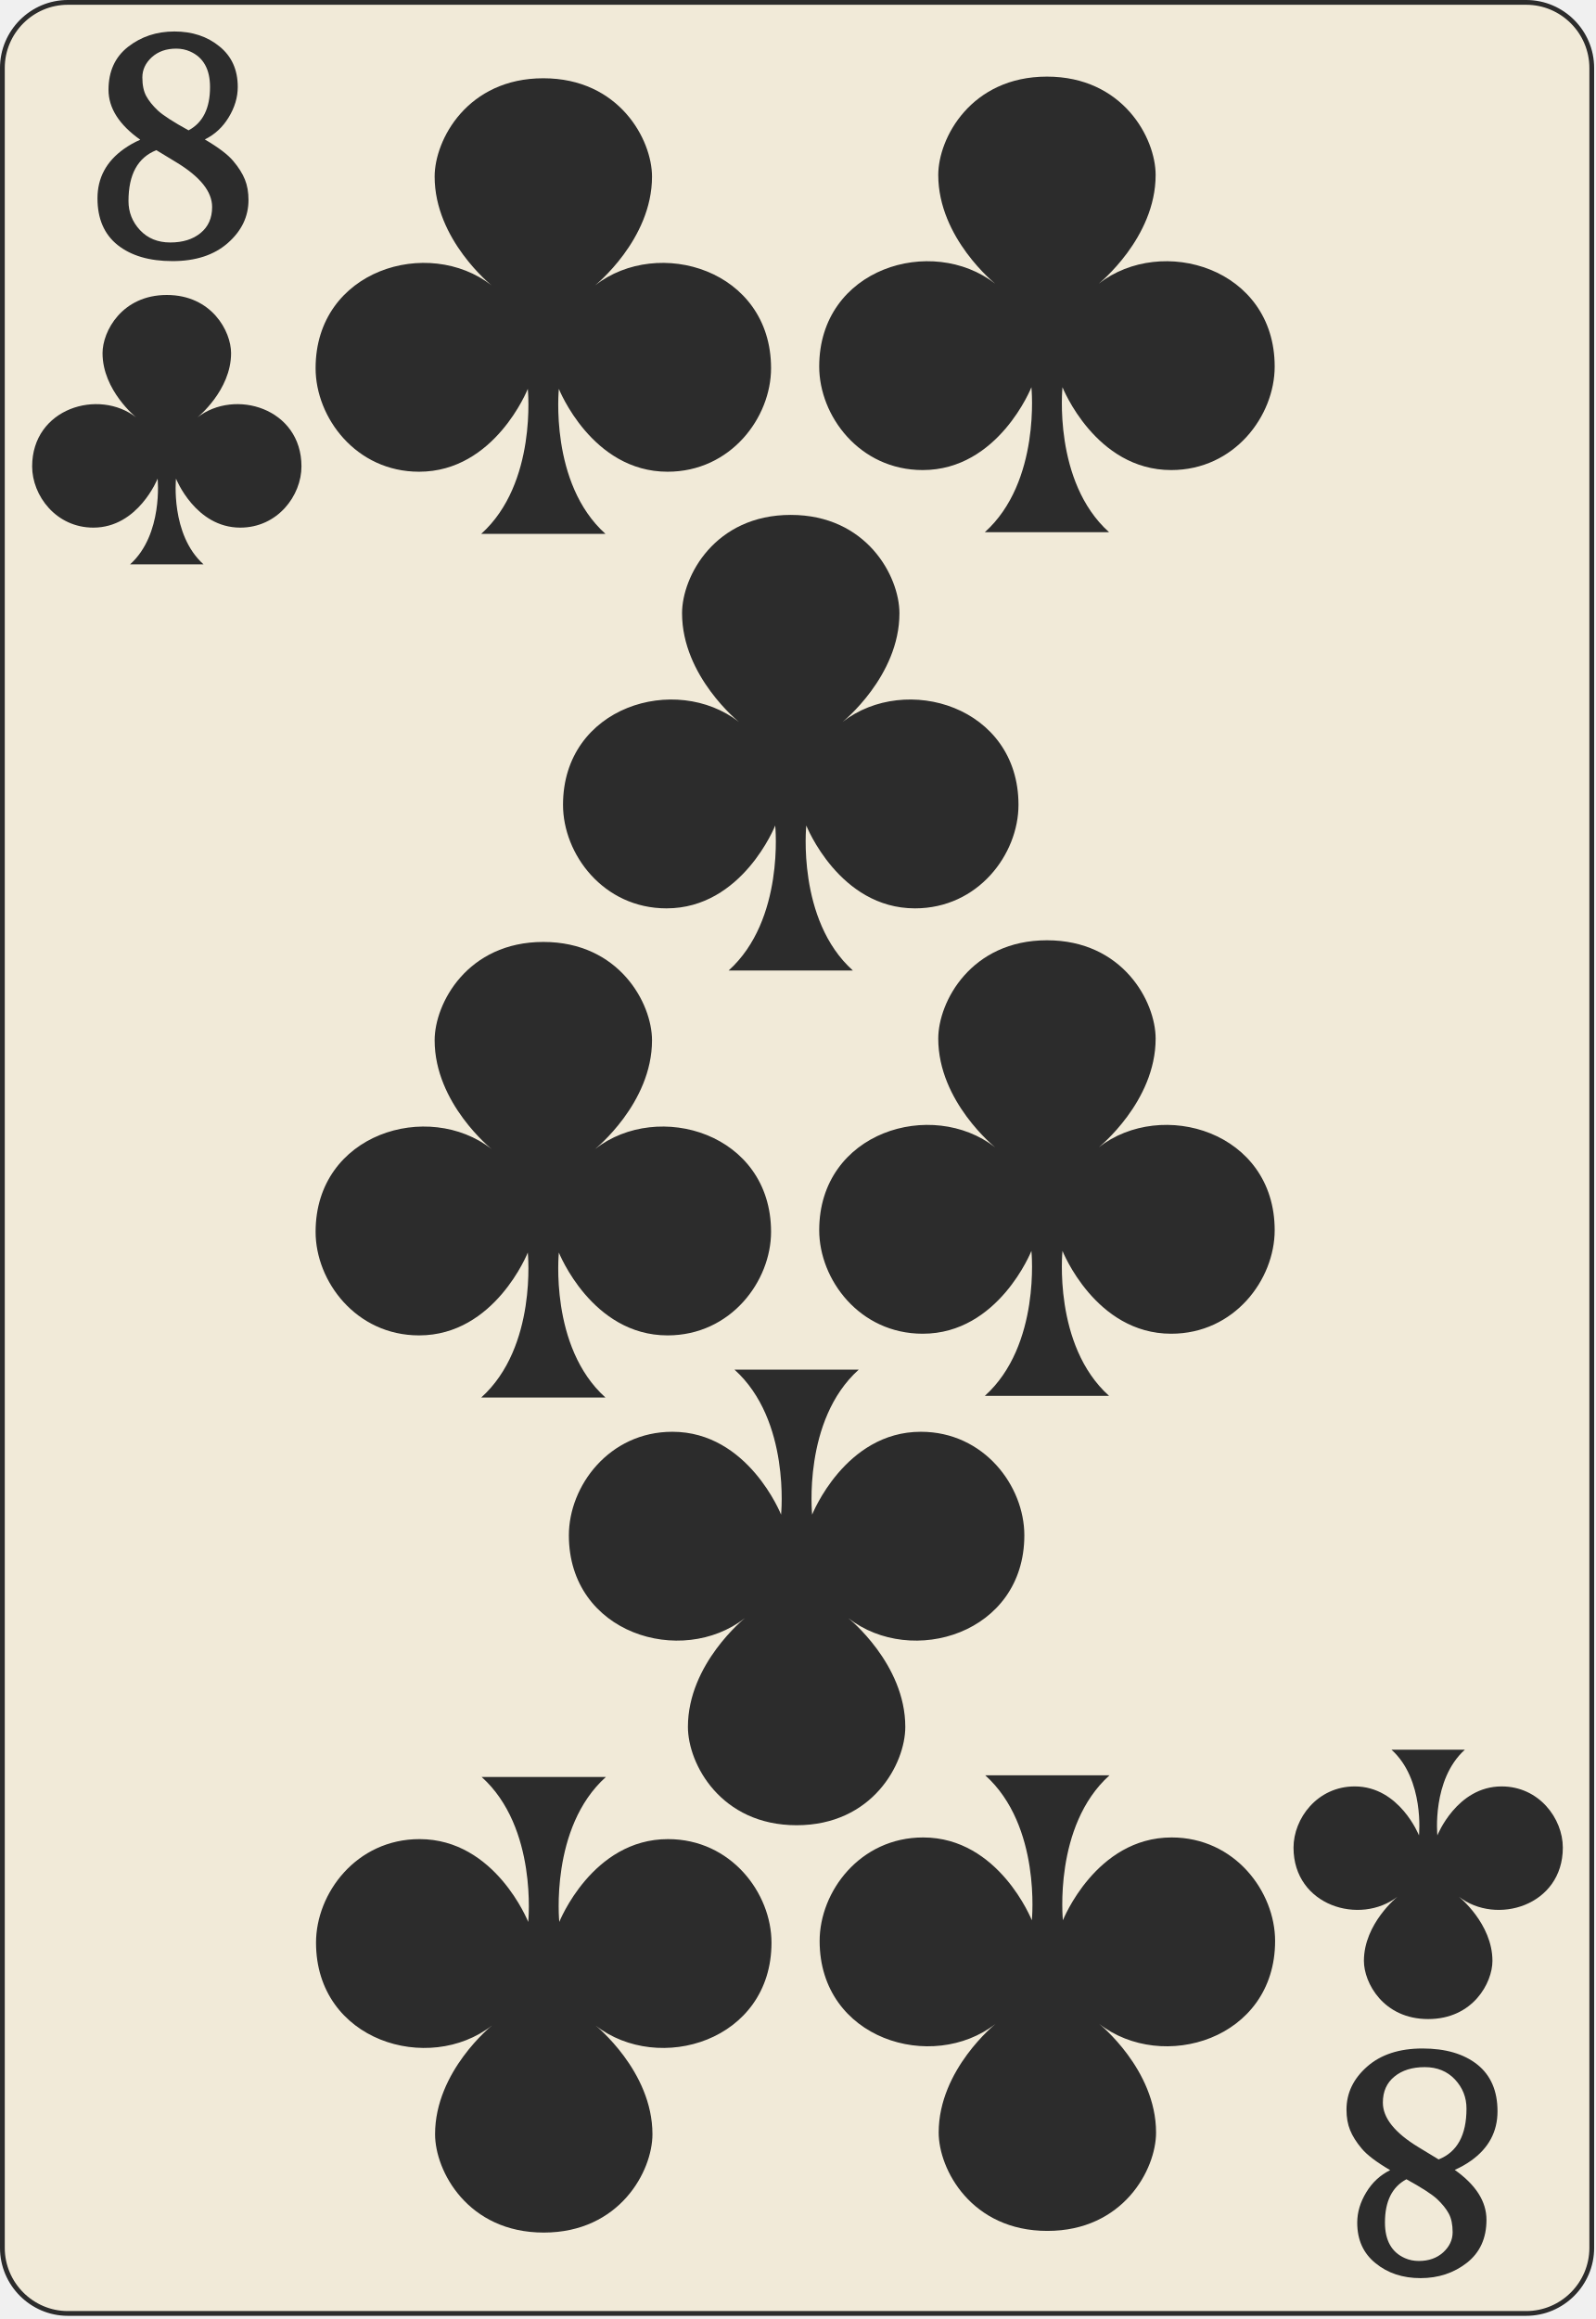
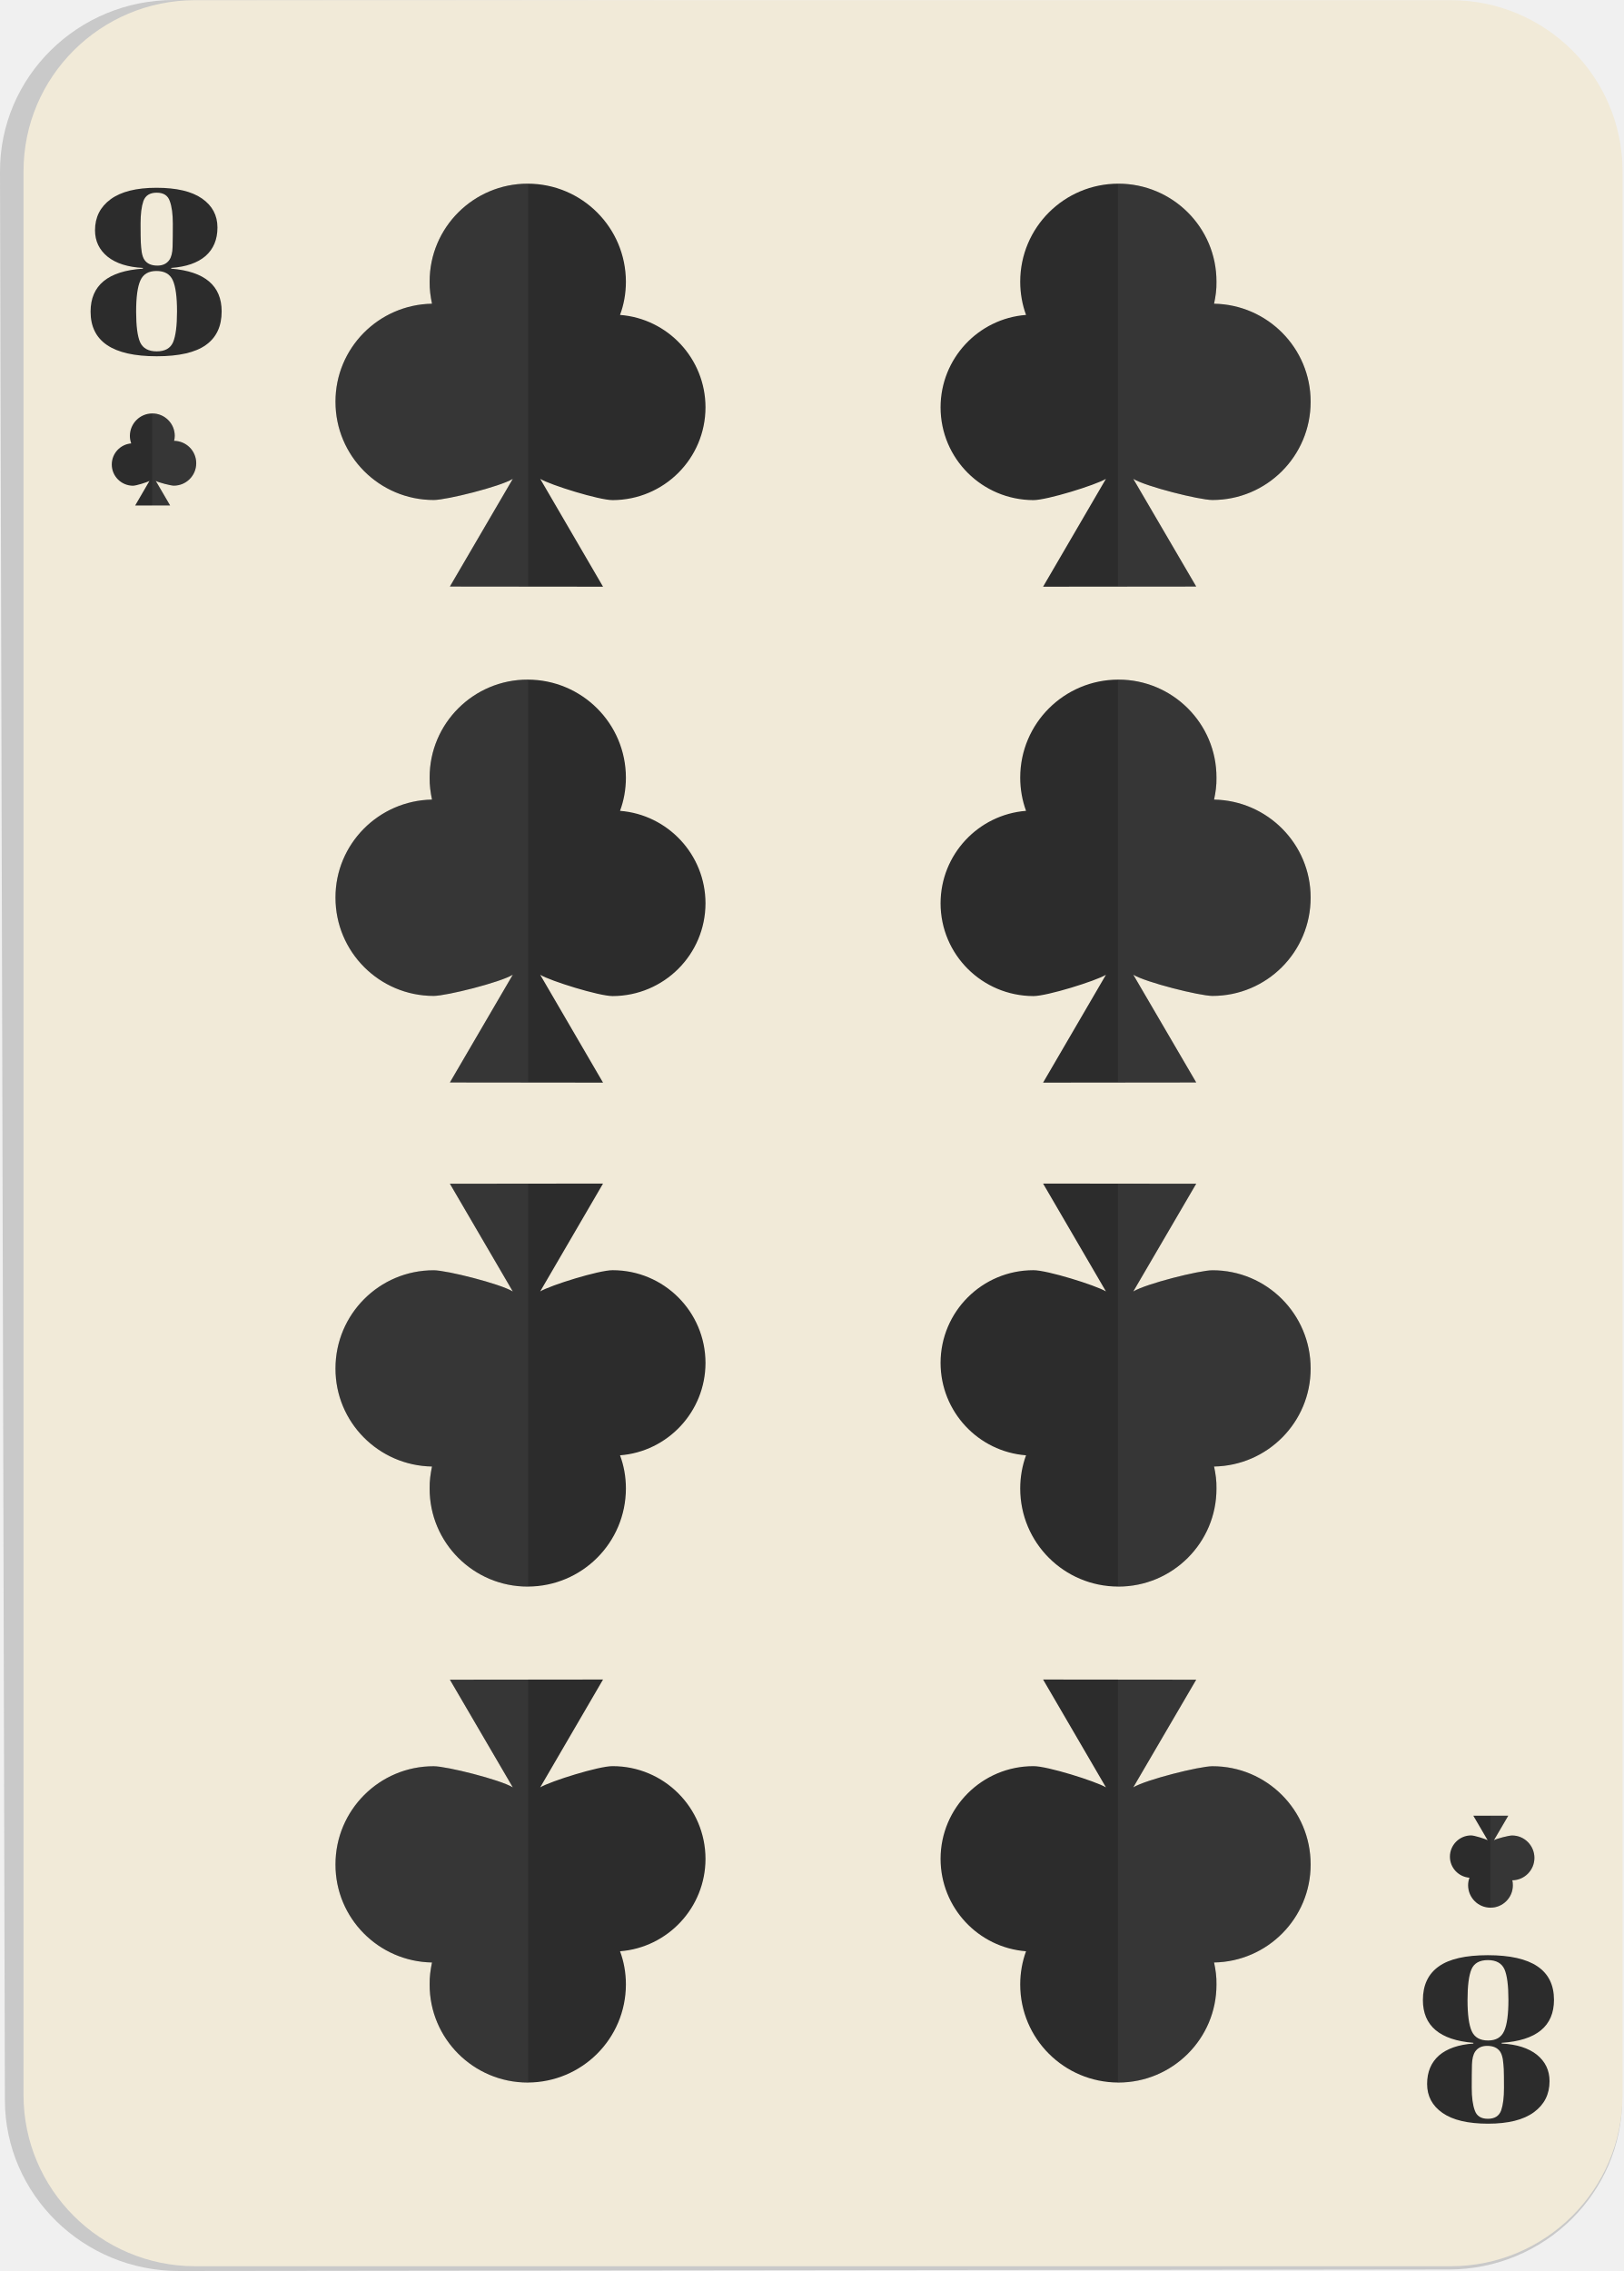
- <svg xmlns="http://www.w3.org/2000/svg" width="223" height="324" viewBox="0 0 223 324" fill="none">
-   <g clip-path="url(#clip0_2009_1207)">
-     <path d="M222.449 314.064C222.449 319.1 218.333 323.223 213.287 323.223H9.481C4.448 323.223 0.333 319.1 0.333 314.064V9.493C0.333 4.457 4.448 0.333 9.481 0.333H213.287C218.333 0.333 222.449 4.457 222.449 9.493V314.064Z" fill="#F1EAD8" stroke="#2C2C2C" stroke-width="0.667" />
-     <path d="M19.602 19.523C16.644 17.426 15.164 15.099 15.164 12.544C15.164 9.974 16.074 7.974 17.894 6.544C19.727 5.113 21.887 4.398 24.373 4.398C26.873 4.398 28.97 5.092 30.664 6.481C32.373 7.856 33.227 9.745 33.227 12.148C33.227 13.592 32.803 15.009 31.956 16.398C31.123 17.773 30.012 18.801 28.623 19.481C30.539 20.606 31.866 21.613 32.602 22.502C33.352 23.391 33.894 24.252 34.227 25.085C34.56 25.905 34.727 26.856 34.727 27.939C34.727 30.259 33.762 32.266 31.831 33.96C29.914 35.641 27.338 36.481 24.102 36.481C20.88 36.481 18.324 35.731 16.435 34.231C14.56 32.731 13.623 30.558 13.623 27.71C13.623 24.863 14.852 22.564 17.31 20.814C18.032 20.301 18.796 19.87 19.602 19.523ZM26.352 18.21C28.352 17.141 29.352 15.127 29.352 12.169C29.352 9.669 28.421 8.009 26.56 7.19C25.963 6.926 25.317 6.794 24.623 6.794C23.234 6.794 22.095 7.196 21.206 8.002C20.331 8.808 19.894 9.745 19.894 10.815C19.894 11.884 20.074 12.752 20.435 13.419C20.796 14.085 21.338 14.759 22.06 15.44C22.796 16.12 24.227 17.044 26.352 18.21ZM21.852 20.981C19.255 22.009 17.956 24.377 17.956 28.085C17.956 29.641 18.491 30.995 19.56 32.148C20.644 33.301 22.053 33.877 23.789 33.877C25.539 33.877 26.949 33.44 28.019 32.565C29.102 31.689 29.644 30.474 29.644 28.919C29.644 26.78 27.984 24.703 24.664 22.689C23.734 22.134 22.796 21.564 21.852 20.981Z" fill="#2C2C2C" />
-     <path d="M27.588 58.32C27.588 58.32 32.293 54.556 32.293 49.338C32.293 46.284 29.581 41.213 23.311 41.213C17.042 41.213 14.33 46.286 14.33 49.338C14.33 54.556 19.035 58.32 19.035 58.32C13.809 54.249 4.493 57.028 4.493 65.163C4.493 69.236 7.821 73.717 13.047 73.717C19.316 73.717 22.028 66.873 22.028 66.873C22.028 66.873 22.824 74.674 18.179 78.849H28.444C23.799 74.676 24.595 66.873 24.595 66.873C24.595 66.873 27.307 73.717 33.576 73.717C38.804 73.717 42.13 69.234 42.13 65.163C42.13 57.028 32.814 54.249 27.588 58.32Z" fill="#2C2C2C" />
-     <path d="M203.298 303.164C206.256 305.261 207.735 307.587 207.735 310.143C207.735 312.712 206.825 314.712 205.006 316.143C203.173 317.574 201.013 318.289 198.527 318.289C196.027 318.289 193.929 317.594 192.235 316.205C190.527 314.83 189.673 312.942 189.673 310.539C189.673 309.094 190.096 307.678 190.943 306.289C191.777 304.914 192.888 303.886 194.277 303.205C192.36 302.08 191.034 301.074 190.298 300.185C189.548 299.296 189.006 298.435 188.673 297.601C188.339 296.782 188.173 295.83 188.173 294.747C188.173 292.428 189.138 290.421 191.068 288.726C192.985 287.046 195.561 286.205 198.798 286.205C202.02 286.205 204.575 286.955 206.464 288.455C208.339 289.955 209.277 292.129 209.277 294.976C209.277 297.824 208.048 300.122 205.589 301.872C204.867 302.386 204.103 302.817 203.298 303.164ZM196.548 304.476C194.548 305.546 193.548 307.56 193.548 310.518C193.548 313.018 194.478 314.678 196.339 315.497C196.936 315.761 197.582 315.893 198.277 315.893C199.666 315.893 200.804 315.49 201.693 314.685C202.568 313.879 203.006 312.942 203.006 311.872C203.006 310.803 202.825 309.935 202.464 309.268C202.103 308.601 201.561 307.928 200.839 307.247C200.103 306.567 198.673 305.643 196.548 304.476ZM201.048 301.705C203.645 300.678 204.943 298.31 204.943 294.601C204.943 293.046 204.409 291.692 203.339 290.539C202.256 289.386 200.846 288.81 199.11 288.81C197.36 288.81 195.95 289.247 194.881 290.122C193.798 290.997 193.256 292.212 193.256 293.768C193.256 295.907 194.916 297.983 198.235 299.997C199.166 300.553 200.103 301.122 201.048 301.705Z" fill="#2C2C2C" />
-     <path d="M195.311 264.987C195.311 264.987 190.607 268.751 190.607 273.968C190.607 277.023 193.319 282.094 199.588 282.094C205.857 282.094 208.569 277.021 208.569 273.968C208.569 268.751 203.865 264.987 203.865 264.987C209.09 269.058 218.406 266.278 218.406 258.143C218.406 254.07 215.078 249.59 209.853 249.59C203.583 249.59 200.872 256.434 200.872 256.434C200.872 256.434 200.075 248.633 204.72 244.457H194.456C199.101 248.631 198.304 256.434 198.304 256.434C198.304 256.434 195.593 249.59 189.323 249.59C184.096 249.59 180.77 254.072 180.77 258.143C180.77 266.278 190.086 269.058 195.311 264.987Z" fill="#2C2C2C" />
-     <path d="M83.163 39.867C83.163 39.867 91.12 33.501 91.12 24.677C91.12 19.511 86.534 10.935 75.93 10.935C65.327 10.935 60.741 19.515 60.741 24.677C60.741 33.501 68.698 39.867 68.698 39.867C59.86 32.982 44.105 37.682 44.105 51.441C44.105 58.329 49.733 65.907 58.57 65.907C69.173 65.907 73.76 54.332 73.76 54.332C73.76 54.332 75.106 67.525 67.25 74.587H84.611C76.755 67.528 78.101 54.332 78.101 54.332C78.101 54.332 82.688 65.907 93.291 65.907C102.132 65.907 107.756 58.326 107.756 51.441C107.756 37.682 92.001 32.982 83.163 39.867Z" fill="#2C2C2C" />
-     <path d="M68.757 282.992C68.757 282.992 60.801 289.357 60.801 298.181C60.801 303.347 65.387 311.924 75.99 311.924C86.594 311.924 91.18 303.344 91.18 298.181C91.18 289.357 83.223 282.992 83.223 282.992C92.061 289.877 107.816 285.176 107.816 271.418C107.816 264.53 102.188 256.952 93.351 256.952C82.748 256.952 78.161 268.526 78.161 268.526C78.161 268.526 76.814 255.334 84.671 248.272H67.31C75.166 255.33 73.82 268.526 73.82 268.526C73.82 268.526 69.233 256.952 58.63 256.952C49.789 256.952 44.164 264.533 44.164 271.418C44.164 285.176 59.92 289.877 68.757 282.992Z" fill="#2C2C2C" />
-     <path d="M83.163 160.534C83.163 160.534 91.12 154.169 91.12 145.345C91.12 140.179 86.534 131.603 75.93 131.603C65.327 131.603 60.741 140.182 60.741 145.345C60.741 154.169 68.698 160.534 68.698 160.534C59.86 153.65 44.105 158.35 44.105 172.109C44.105 178.997 49.733 186.575 58.57 186.575C69.173 186.575 73.76 175 73.76 175C73.76 175 75.106 188.193 67.25 195.255H84.611C76.755 188.196 78.101 175 78.101 175C78.101 175 82.688 186.575 93.291 186.575C102.132 186.575 107.756 178.993 107.756 172.109C107.756 158.35 92.001 153.65 83.163 160.534Z" fill="#2C2C2C" />
-     <path d="M153.544 39.635C153.544 39.635 161.501 33.27 161.501 24.446C161.501 19.28 156.914 10.704 146.311 10.704C135.708 10.704 131.122 19.283 131.122 24.446C131.122 33.27 139.078 39.635 139.078 39.635C130.241 32.751 114.485 37.451 114.485 51.21C114.485 58.097 120.114 65.675 128.951 65.675C139.554 65.675 144.14 54.101 144.14 54.101C144.14 54.101 145.487 67.293 137.631 74.355H154.991C147.135 67.297 148.482 54.101 148.482 54.101C148.482 54.101 153.068 65.675 163.672 65.675C172.512 65.675 178.137 58.094 178.137 51.21C178.137 37.451 162.382 32.751 153.544 39.635Z" fill="#2C2C2C" />
-     <path d="M139.137 282.76C139.137 282.76 131.181 289.126 131.181 297.95C131.181 303.116 135.767 311.692 146.37 311.692C156.973 311.692 161.56 303.112 161.56 297.95C161.56 289.126 153.603 282.76 153.603 282.76C162.441 289.645 178.196 284.945 178.196 271.186C178.196 264.298 172.568 256.72 163.731 256.72C153.127 256.72 148.541 268.295 148.541 268.295C148.541 268.295 147.194 255.102 155.05 248.04H137.69C145.546 255.099 144.199 268.295 144.199 268.295C144.199 268.295 139.613 256.72 129.01 256.72C120.169 256.72 114.544 264.301 114.544 271.186C114.544 284.945 130.3 289.645 139.137 282.76Z" fill="#2C2C2C" />
-     <path d="M153.544 160.303C153.544 160.303 161.501 153.937 161.501 145.113C161.501 139.947 156.914 131.371 146.311 131.371C135.708 131.371 131.122 139.951 131.122 145.113C131.122 153.937 139.078 160.303 139.078 160.303C130.241 153.418 114.485 158.118 114.485 171.877C114.485 178.765 120.114 186.343 128.951 186.343C139.554 186.343 144.14 174.768 144.14 174.768C144.14 174.768 145.487 187.961 137.631 195.023H154.991C147.135 187.964 148.482 174.768 148.482 174.768C148.482 174.768 153.068 186.343 163.672 186.343C172.512 186.343 178.137 178.762 178.137 171.877C178.137 158.118 162.382 153.418 153.544 160.303Z" fill="#2C2C2C" />
-     <path d="M117.741 100.871C117.741 100.871 125.697 94.506 125.697 85.682C125.697 80.516 121.111 71.94 110.508 71.94C99.904 71.94 95.318 80.519 95.318 85.682C95.318 94.506 103.275 100.871 103.275 100.871C94.437 93.987 78.682 98.687 78.682 112.446C78.682 119.334 84.31 126.912 93.147 126.912C103.75 126.912 108.337 115.337 108.337 115.337C108.337 115.337 109.684 128.53 101.828 135.592H119.188C111.332 128.533 112.678 115.337 112.678 115.337C112.678 115.337 117.265 126.912 127.868 126.912C136.709 126.912 142.334 119.33 142.334 112.446C142.334 98.687 126.578 93.987 117.741 100.871Z" fill="#2C2C2C" />
-     <path d="M104.093 226.082C104.093 226.082 96.137 232.447 96.137 241.271C96.137 246.437 100.723 255.013 111.326 255.013C121.929 255.013 126.516 246.433 126.516 241.271C126.516 232.447 118.559 226.082 118.559 226.082C127.397 232.966 143.152 228.266 143.152 214.507C143.152 207.619 137.524 200.041 128.687 200.041C118.084 200.041 113.497 211.616 113.497 211.616C113.497 211.616 112.15 198.423 120.006 191.361H102.646C110.502 198.42 109.155 211.616 109.155 211.616C109.155 211.616 104.569 200.041 93.966 200.041C85.125 200.041 79.5 207.622 79.5 214.507C79.5 228.266 95.256 232.966 104.093 226.082Z" fill="#2C2C2C" />
-   </g>
-   <defs>
-     <clipPath id="clip0_2009_1207">
-       <rect width="222.783" height="323.556" fill="white" />
-     </clipPath>
-   </defs>
+ <svg xmlns="http://www.w3.org/2000/svg" width="143" height="200" viewBox="0 0 143 200" fill="none">
+   <path d="M15.797 200C7.346 200.022 0.452 193.268 0.431 184.964L8.94293e-05 15.133C-0.029 6.767 6.864 -0.014 15.334 2.27647e-05L127.558 0.205C136.013 0.226 142.881 7.019 142.881 15.359V184.824C142.881 193.114 136.034 199.86 127.616 199.867L15.797 200Z" fill="#C9C9C9" />
+   <path d="M17.198 199.58C8.854 199.58 2.072 192.813 2.072 184.505V15.082C2.072 6.767 8.854 0.014 17.198 0.014H127.785C136.121 0.014 142.91 6.767 142.91 15.082V184.505C142.91 192.813 136.121 199.58 127.785 199.58H17.198Z" fill="#F1EAD8" />
+   <path d="M106.934 26.747C107.07 26.115 107.16 25.483 107.145 24.811C107.16 20.037 103.272 16.174 98.5 16.174C93.725 16.181 89.859 20.037 89.859 24.811C89.859 25.842 90.042 26.833 90.372 27.734C86.165 28.057 82.851 31.575 82.844 35.869C82.847 40.393 86.506 44.029 91.022 44.044C92.225 44.044 96.493 42.719 97.409 42.173L91.873 51.669L105.361 51.655L99.818 42.173C100.931 42.852 105.648 44.033 106.79 44.033C111.576 44.033 115.446 40.156 115.439 35.381C115.446 30.66 111.64 26.826 106.934 26.747Z" fill="#2C2C2C" />
+   <path opacity="0.2" d="M106.932 26.747C107.069 26.115 107.158 25.483 107.144 24.811C107.158 20.037 103.27 16.174 98.499 16.174C98.492 16.174 98.477 16.181 98.463 16.181V51.662L105.36 51.655L99.816 42.173C100.929 42.852 105.647 44.033 106.788 44.033C111.574 44.033 115.444 40.156 115.437 35.381C115.444 30.66 111.639 26.826 106.932 26.747Z" fill="#616161" />
+   <path d="M106.934 70.417C107.07 69.792 107.16 69.153 107.145 68.482C107.16 63.714 103.272 59.844 98.5 59.851C93.725 59.858 89.859 63.714 89.859 68.482C89.859 69.52 90.042 70.503 90.372 71.408C86.165 71.738 82.851 75.257 82.844 79.547C82.847 84.07 86.506 87.707 91.022 87.722C92.225 87.722 96.493 86.397 97.409 85.848L91.873 95.344L105.361 95.329L99.818 85.841C100.931 86.519 105.648 87.7 106.79 87.707C111.576 87.707 115.446 83.83 115.439 79.048C115.446 74.338 111.64 70.503 106.934 70.417Z" fill="#2C2C2C" />
+   <path opacity="0.2" d="M106.932 70.417C107.069 69.792 107.158 69.153 107.144 68.482C107.158 63.714 103.27 59.844 98.499 59.851C98.492 59.851 98.477 59.851 98.463 59.851V95.34L105.36 95.333L99.816 85.844C100.929 86.522 105.647 87.704 106.788 87.711C111.574 87.711 115.444 83.834 115.437 79.051C115.444 74.338 111.639 70.503 106.932 70.417Z" fill="#616161" />
+   <path d="M38.05 26.747C37.921 26.115 37.828 25.483 37.842 24.811C37.828 20.037 41.716 16.174 46.48 16.174C51.255 16.181 55.121 20.037 55.129 24.811C55.129 25.842 54.949 26.833 54.612 27.734C58.812 28.057 62.133 31.575 62.14 35.869C62.133 40.393 58.475 44.029 53.962 44.044C52.759 44.044 48.49 42.719 47.582 42.173L53.115 51.669L39.626 51.655L45.166 42.173C44.064 42.852 39.339 44.033 38.201 44.033C33.416 44.033 29.545 40.156 29.549 35.381C29.538 30.66 33.344 26.826 38.05 26.747Z" fill="#2C2C2C" />
+   <path opacity="0.2" d="M38.05 26.747C37.921 26.115 37.828 25.483 37.842 24.811C37.828 20.037 41.716 16.174 46.48 16.174C46.494 16.174 46.509 16.181 46.523 16.181V51.662L39.626 51.655L45.166 42.173C44.064 42.852 39.339 44.033 38.201 44.033C33.416 44.033 29.545 40.156 29.549 35.381C29.538 30.66 33.344 26.826 38.05 26.747Z" fill="#616161" />
+   <path d="M38.05 70.417C37.921 69.792 37.828 69.153 37.842 68.482C37.828 63.714 41.716 59.844 46.48 59.851C51.255 59.858 55.121 63.714 55.129 68.482C55.129 69.52 54.949 70.503 54.612 71.408C58.812 71.738 62.133 75.257 62.14 79.547C62.133 84.07 58.475 87.707 53.962 87.722C52.759 87.722 48.49 86.397 47.582 85.848L53.115 95.344L39.626 95.329L45.166 85.841C44.064 86.519 39.339 87.7 38.201 87.707C33.416 87.707 29.545 83.83 29.549 79.048C29.538 74.338 33.344 70.503 38.05 70.417Z" fill="#2C2C2C" />
+   <path opacity="0.2" d="M38.05 70.417C37.921 69.792 37.828 69.153 37.842 68.482C37.828 63.714 41.716 59.844 46.48 59.851C46.494 59.851 46.509 59.851 46.523 59.851V95.34L39.626 95.333L45.166 85.844C44.064 86.522 39.339 87.704 38.201 87.711C33.416 87.711 29.545 83.834 29.549 79.051C29.538 74.338 33.344 70.503 38.05 70.417Z" fill="#616161" />
+   <path d="M106.934 172.83C107.07 173.461 107.16 174.093 107.145 174.765C107.16 179.54 103.272 183.403 98.5 183.403C93.725 183.388 89.859 179.547 89.859 174.765C89.859 173.734 90.042 172.743 90.372 171.842C86.165 171.519 82.851 168.001 82.844 163.707C82.847 159.191 86.506 155.539 91.022 155.539C92.225 155.525 96.493 156.864 97.409 157.406L91.873 147.91L105.361 147.925L99.818 157.406C100.931 156.731 105.648 155.547 106.79 155.547C111.576 155.539 115.446 159.424 115.439 164.199C115.446 168.923 111.64 172.751 106.934 172.83Z" fill="#2C2C2C" />
+   <path opacity="0.2" d="M106.932 172.83C107.069 173.462 107.158 174.093 107.144 174.765C107.158 179.54 103.27 183.403 98.499 183.403C98.492 183.403 98.477 183.395 98.463 183.395V147.914L105.36 147.921L99.816 157.403C100.929 156.728 105.647 155.543 106.788 155.543C111.574 155.536 115.444 159.421 115.437 164.195C115.444 168.924 111.639 172.751 106.932 172.83Z" fill="#616161" />
+   <path d="M106.934 129.152C107.07 129.784 107.16 130.416 107.145 131.087C107.16 135.862 103.272 139.732 98.5 139.725C93.725 139.718 89.859 135.869 89.859 131.087C89.859 130.057 90.042 129.066 90.372 128.165C86.165 127.842 82.851 124.323 82.844 120.029C82.847 115.513 86.506 111.862 91.022 111.862C92.225 111.855 96.493 113.186 97.409 113.729L91.873 104.233L105.361 104.247L99.818 113.736C100.931 113.057 105.648 111.869 106.79 111.869C111.576 111.862 115.446 115.746 115.439 120.521C115.446 125.246 111.64 129.073 106.934 129.152Z" fill="#2C2C2C" />
+   <path opacity="0.2" d="M106.932 129.152C107.069 129.784 107.158 130.416 107.144 131.087C107.158 135.862 103.27 139.732 98.499 139.725C98.492 139.725 98.477 139.725 98.463 139.725V104.236L105.36 104.243L99.816 113.732C100.929 113.054 105.647 111.865 106.788 111.865C111.574 111.858 115.444 115.743 115.437 120.518C115.444 125.246 111.639 129.073 106.932 129.152Z" fill="#616161" />
+   <path d="M38.05 172.83C37.921 173.461 37.828 174.093 37.842 174.765C37.828 179.54 41.716 183.403 46.48 183.403C51.255 183.388 55.121 179.547 55.129 174.765C55.129 173.734 54.949 172.743 54.612 171.842C58.812 171.519 62.133 168.001 62.14 163.707C62.133 159.191 58.475 155.539 53.962 155.539C52.759 155.525 48.49 156.864 47.582 157.406L53.115 147.91L39.626 147.925L45.166 157.406C44.064 156.731 39.339 155.547 38.201 155.547C33.416 155.539 29.545 159.424 29.549 164.199C29.538 168.923 33.344 172.751 38.05 172.83Z" fill="#2C2C2C" />
+   <path opacity="0.2" d="M38.05 172.83C37.921 173.462 37.828 174.093 37.842 174.765C37.828 179.54 41.716 183.403 46.48 183.403C46.494 183.403 46.509 183.395 46.523 183.395V147.914L39.626 147.921L45.166 157.403C44.064 156.728 39.339 155.543 38.201 155.543C33.416 155.536 29.545 159.421 29.549 164.195C29.538 168.924 33.344 172.751 38.05 172.83Z" fill="#616161" />
+   <path d="M38.05 129.152C37.921 129.784 37.828 130.416 37.842 131.087C37.828 135.862 41.716 139.732 46.48 139.725C51.255 139.718 55.121 135.869 55.129 131.087C55.129 130.057 54.949 129.066 54.612 128.165C58.812 127.842 62.133 124.323 62.14 120.029C62.133 115.513 58.475 111.862 53.962 111.862C52.759 111.855 48.49 113.186 47.582 113.729L53.115 104.233L39.626 104.247L45.166 113.736C44.064 113.057 39.339 111.869 38.201 111.869C33.416 111.862 29.545 115.746 29.549 120.521C29.538 125.246 33.344 129.073 38.05 129.152Z" fill="#2C2C2C" />
+   <path opacity="0.2" d="M38.05 129.152C37.921 129.784 37.828 130.416 37.842 131.087C37.828 135.862 41.716 139.732 46.48 139.725C46.494 139.725 46.509 139.725 46.523 139.725V104.236L39.626 104.243L45.166 113.732C44.064 113.054 39.339 111.865 38.201 111.865C33.416 111.858 29.545 115.743 29.549 120.518C29.538 125.246 33.344 129.073 38.05 129.152Z" fill="#616161" />
+   <path d="M15.334 38.824C15.37 38.677 15.392 38.537 15.392 38.382C15.392 37.294 14.505 36.411 13.413 36.411C12.325 36.411 11.446 37.294 11.439 38.382C11.439 38.616 11.482 38.838 11.557 39.05C10.602 39.126 9.845 39.926 9.845 40.91C9.845 41.933 10.678 42.77 11.712 42.777C11.981 42.777 12.961 42.475 13.166 42.349L11.905 44.518L14.982 44.511L13.719 42.349C13.97 42.497 15.047 42.77 15.309 42.77C16.4 42.77 17.284 41.886 17.284 40.791C17.28 39.707 16.411 38.838 15.334 38.824Z" fill="#2C2C2C" />
+   <path opacity="0.2" d="M15.335 38.824C15.371 38.677 15.392 38.537 15.392 38.382C15.392 37.294 14.505 36.411 13.414 36.411C13.414 36.411 13.411 36.411 13.403 36.411V44.511L14.979 44.504L13.716 42.342C13.967 42.489 15.044 42.762 15.306 42.762C16.398 42.762 17.281 41.879 17.281 40.784C17.281 39.707 16.412 38.838 15.335 38.824Z" fill="#616161" />
+   <path d="M133.204 165.591C133.232 165.739 133.257 165.879 133.25 166.033C133.254 167.121 132.363 168.004 131.283 168.004C130.188 168.004 129.315 167.121 129.308 166.033C129.308 165.796 129.351 165.577 129.427 165.365C128.465 165.29 127.707 164.489 127.707 163.513C127.707 162.482 128.547 161.639 129.574 161.639C129.85 161.639 130.82 161.94 131.031 162.066L129.768 159.905H132.845L131.581 162.066C131.832 161.912 132.916 161.646 133.175 161.646C134.263 161.639 135.149 162.529 135.149 163.617C135.149 164.701 134.277 165.577 133.204 165.591Z" fill="#2C2C2C" />
+   <path opacity="0.2" d="M133.204 165.591C133.233 165.738 133.258 165.878 133.251 166.033C133.254 167.121 132.364 168.004 131.283 168.004C131.283 168.004 131.28 168.004 131.272 168.004V159.912H132.845L131.581 162.073C131.833 161.918 132.917 161.653 133.175 161.653C134.263 161.646 135.15 162.536 135.15 163.624C135.15 164.701 134.277 165.577 133.204 165.591Z" fill="#616161" />
+   <path d="M12.588 23.596C11.257 23.527 10.221 23.198 9.48 22.608C8.739 22.005 8.369 21.229 8.369 20.283C8.369 19.13 8.828 18.218 9.748 17.545C10.667 16.873 12.011 16.537 13.781 16.537C15.551 16.537 16.889 16.852 17.795 17.484C18.7 18.115 19.153 18.965 19.153 20.036C19.153 21.092 18.803 21.929 18.103 22.547C17.404 23.15 16.395 23.5 15.078 23.596V23.658C18.042 23.905 19.523 25.16 19.523 27.424C19.523 28.741 19.057 29.729 18.124 30.388C17.205 31.046 15.764 31.375 13.802 31.375C9.919 31.375 7.978 30.065 7.978 27.445C7.978 25.126 9.514 23.864 12.588 23.658V23.596ZM15.592 27.424C15.592 26.148 15.469 25.236 15.222 24.687C14.975 24.138 14.495 23.864 13.781 23.864C13.082 23.864 12.608 24.145 12.361 24.707C12.114 25.256 11.991 26.169 11.991 27.445C11.991 28.707 12.107 29.606 12.341 30.141C12.588 30.676 13.075 30.943 13.802 30.943C14.529 30.943 15.009 30.676 15.243 30.141C15.476 29.592 15.592 28.686 15.592 27.424ZM13.802 16.969C13.198 16.969 12.807 17.216 12.629 17.71C12.464 18.19 12.382 18.849 12.382 19.686C12.382 20.509 12.389 21.065 12.402 21.353C12.416 21.627 12.444 21.915 12.485 22.217C12.54 22.519 12.622 22.745 12.732 22.896C12.965 23.226 13.342 23.39 13.864 23.39C14.33 23.39 14.68 23.226 14.913 22.896C15.092 22.636 15.188 22.252 15.201 21.744C15.215 21.223 15.222 20.543 15.222 19.706C15.222 18.856 15.133 18.19 14.954 17.71C14.79 17.216 14.406 16.969 13.802 16.969Z" fill="#2C2C2C" />
+   <path d="M132.263 179.968C133.594 180.036 134.63 180.366 135.371 180.956C136.111 181.559 136.482 182.334 136.482 183.281C136.482 184.434 136.022 185.346 135.103 186.018C134.184 186.691 132.839 187.027 131.069 187.027C129.299 187.027 127.962 186.711 127.056 186.08C126.15 185.449 125.698 184.598 125.698 183.528C125.698 182.472 126.048 181.635 126.747 181.017C127.447 180.414 128.455 180.064 129.773 179.968L129.773 179.906C126.809 179.659 125.327 178.404 125.327 176.14C125.327 174.823 125.794 173.835 126.727 173.176C127.646 172.518 129.087 172.188 131.049 172.188C134.931 172.188 136.873 173.499 136.873 176.119C136.873 178.438 135.336 179.7 132.263 179.906L132.263 179.968ZM129.258 176.14C129.258 177.416 129.382 178.328 129.629 178.877C129.876 179.426 130.356 179.7 131.069 179.7C131.769 179.7 132.242 179.419 132.489 178.856C132.736 178.307 132.86 177.395 132.86 176.119C132.86 174.857 132.743 173.958 132.51 173.423C132.263 172.888 131.776 172.62 131.049 172.62C130.321 172.62 129.841 172.888 129.608 173.423C129.375 173.972 129.258 174.877 129.258 176.14ZM131.049 186.595C131.652 186.595 132.043 186.348 132.222 185.854C132.386 185.373 132.469 184.715 132.469 183.878C132.469 183.055 132.462 182.499 132.448 182.211C132.434 181.937 132.407 181.648 132.366 181.347C132.311 181.045 132.229 180.818 132.119 180.667C131.886 180.338 131.508 180.173 130.987 180.173C130.52 180.173 130.171 180.338 129.937 180.667C129.759 180.928 129.663 181.312 129.649 181.82C129.635 182.341 129.629 183.02 129.629 183.857C129.629 184.708 129.718 185.373 129.896 185.854C130.061 186.348 130.445 186.595 131.049 186.595Z" fill="#2C2C2C" />
</svg>
